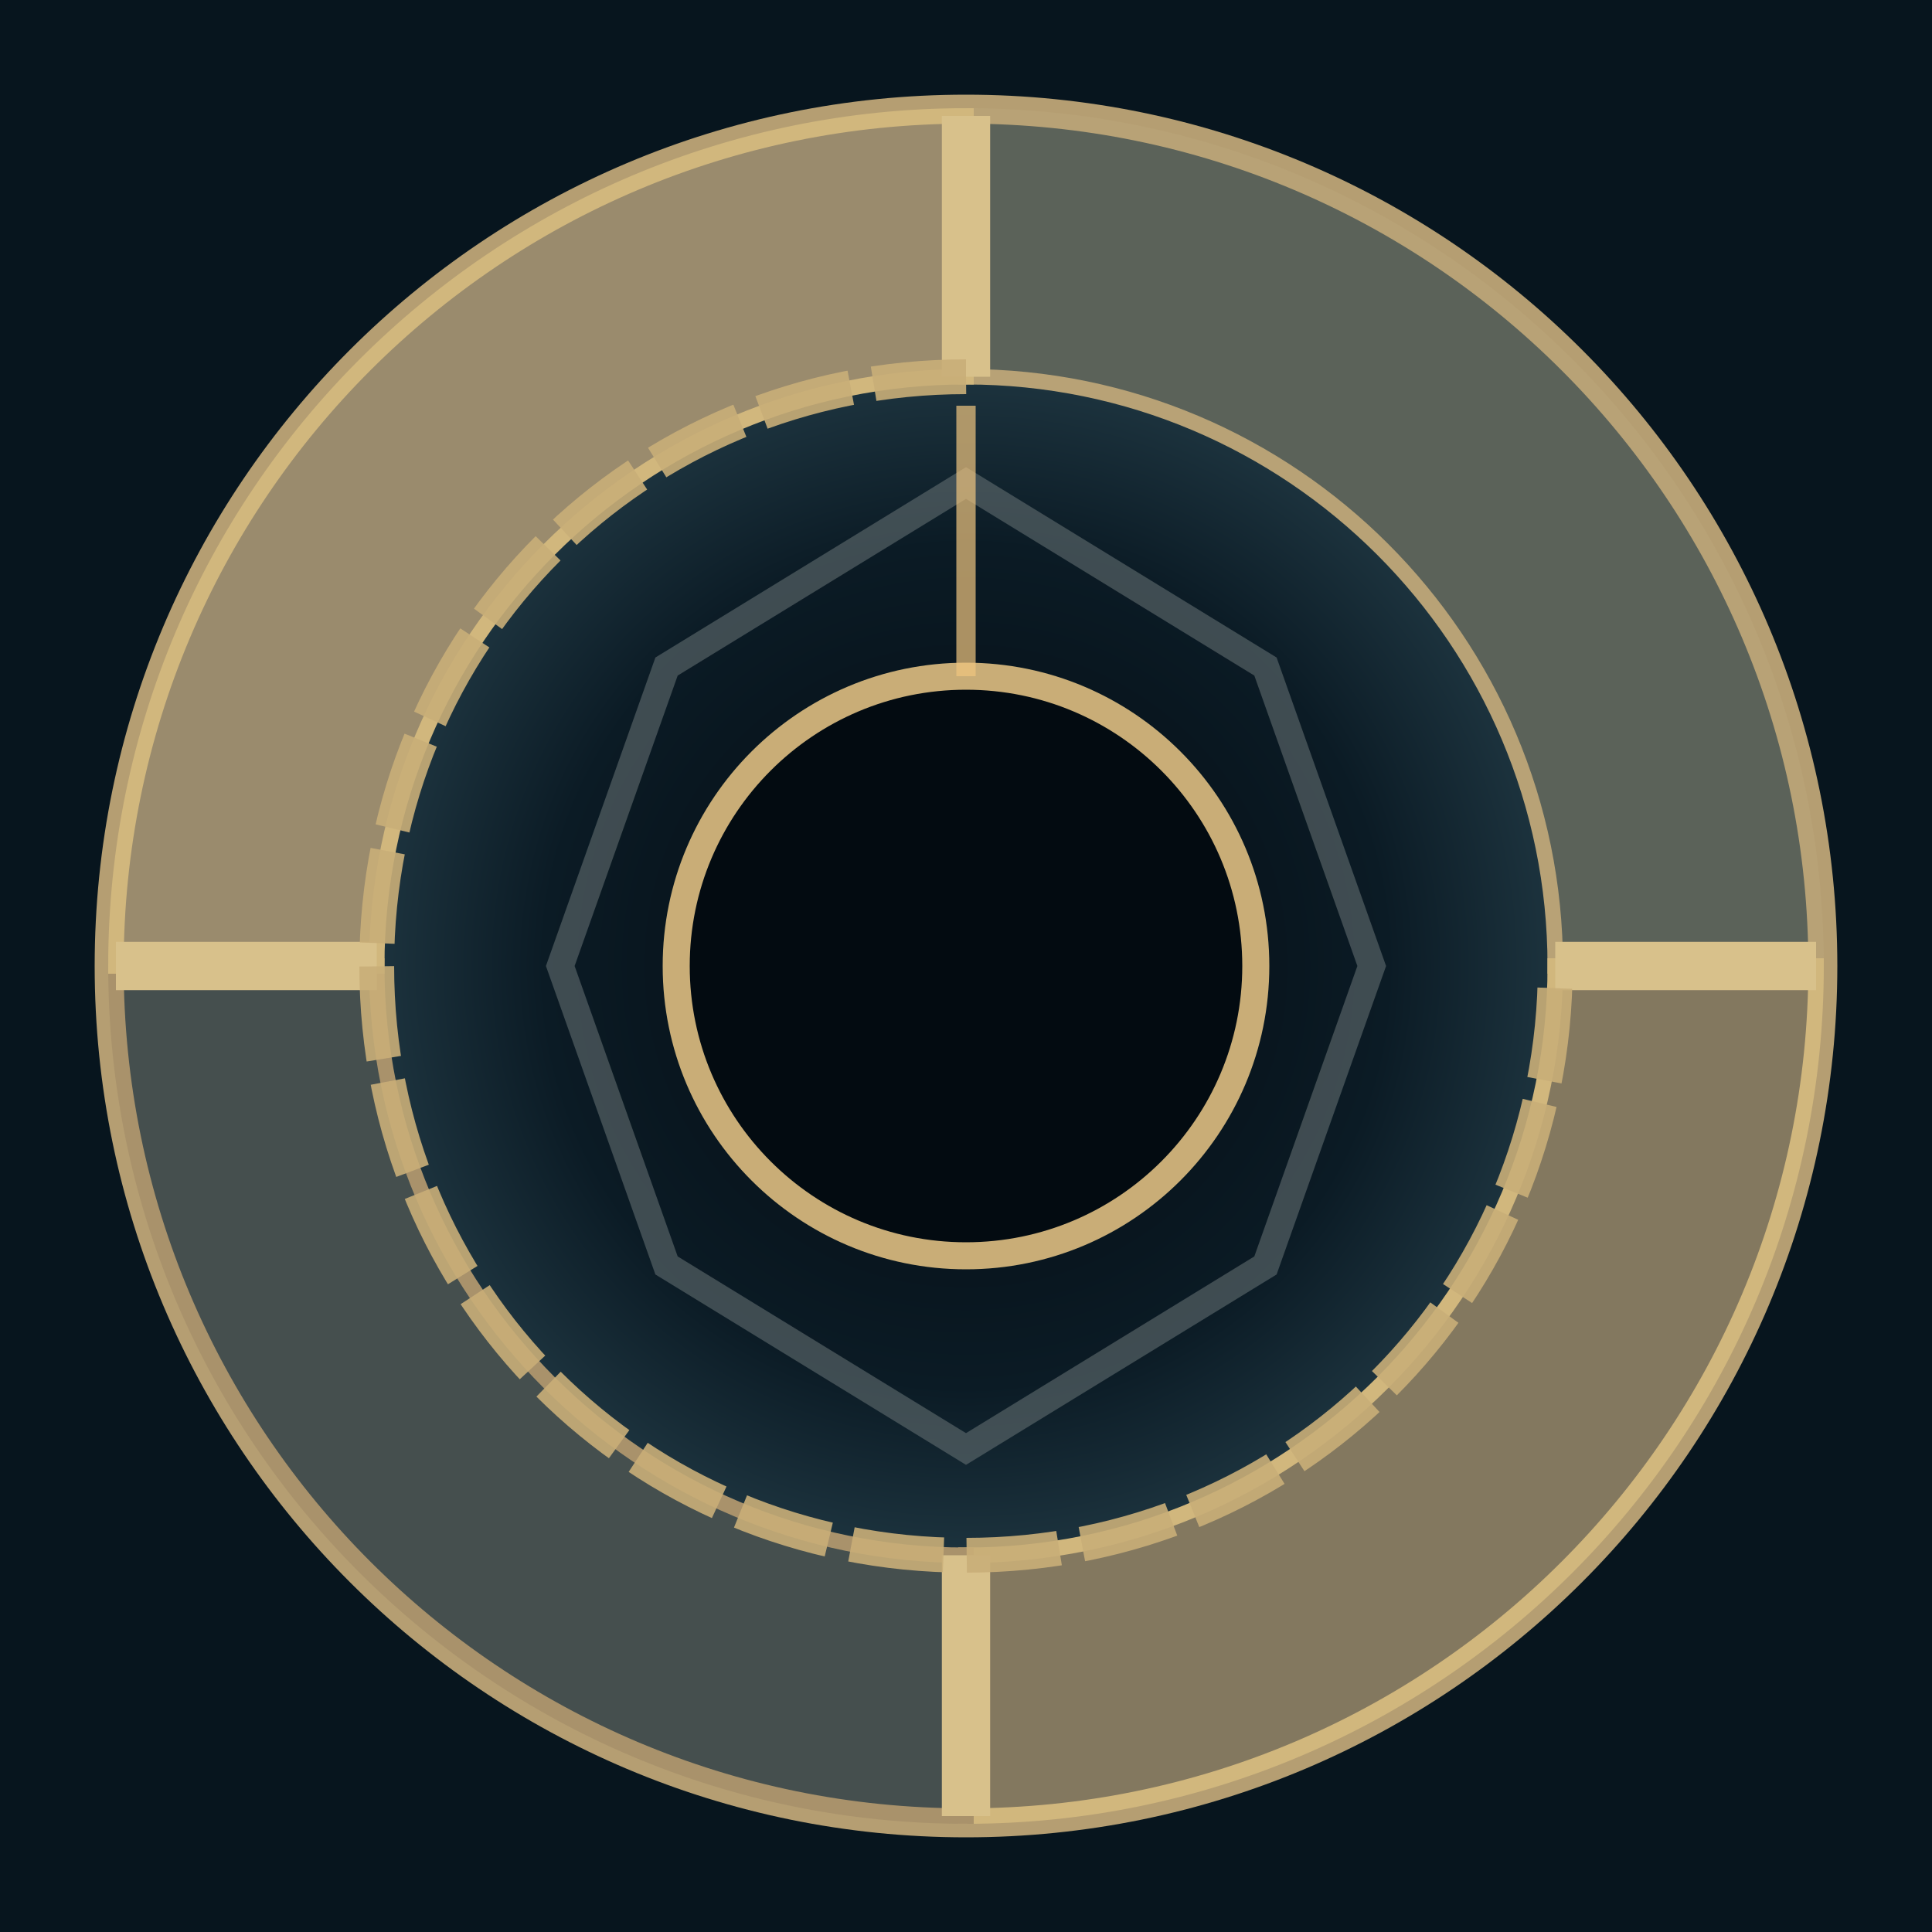
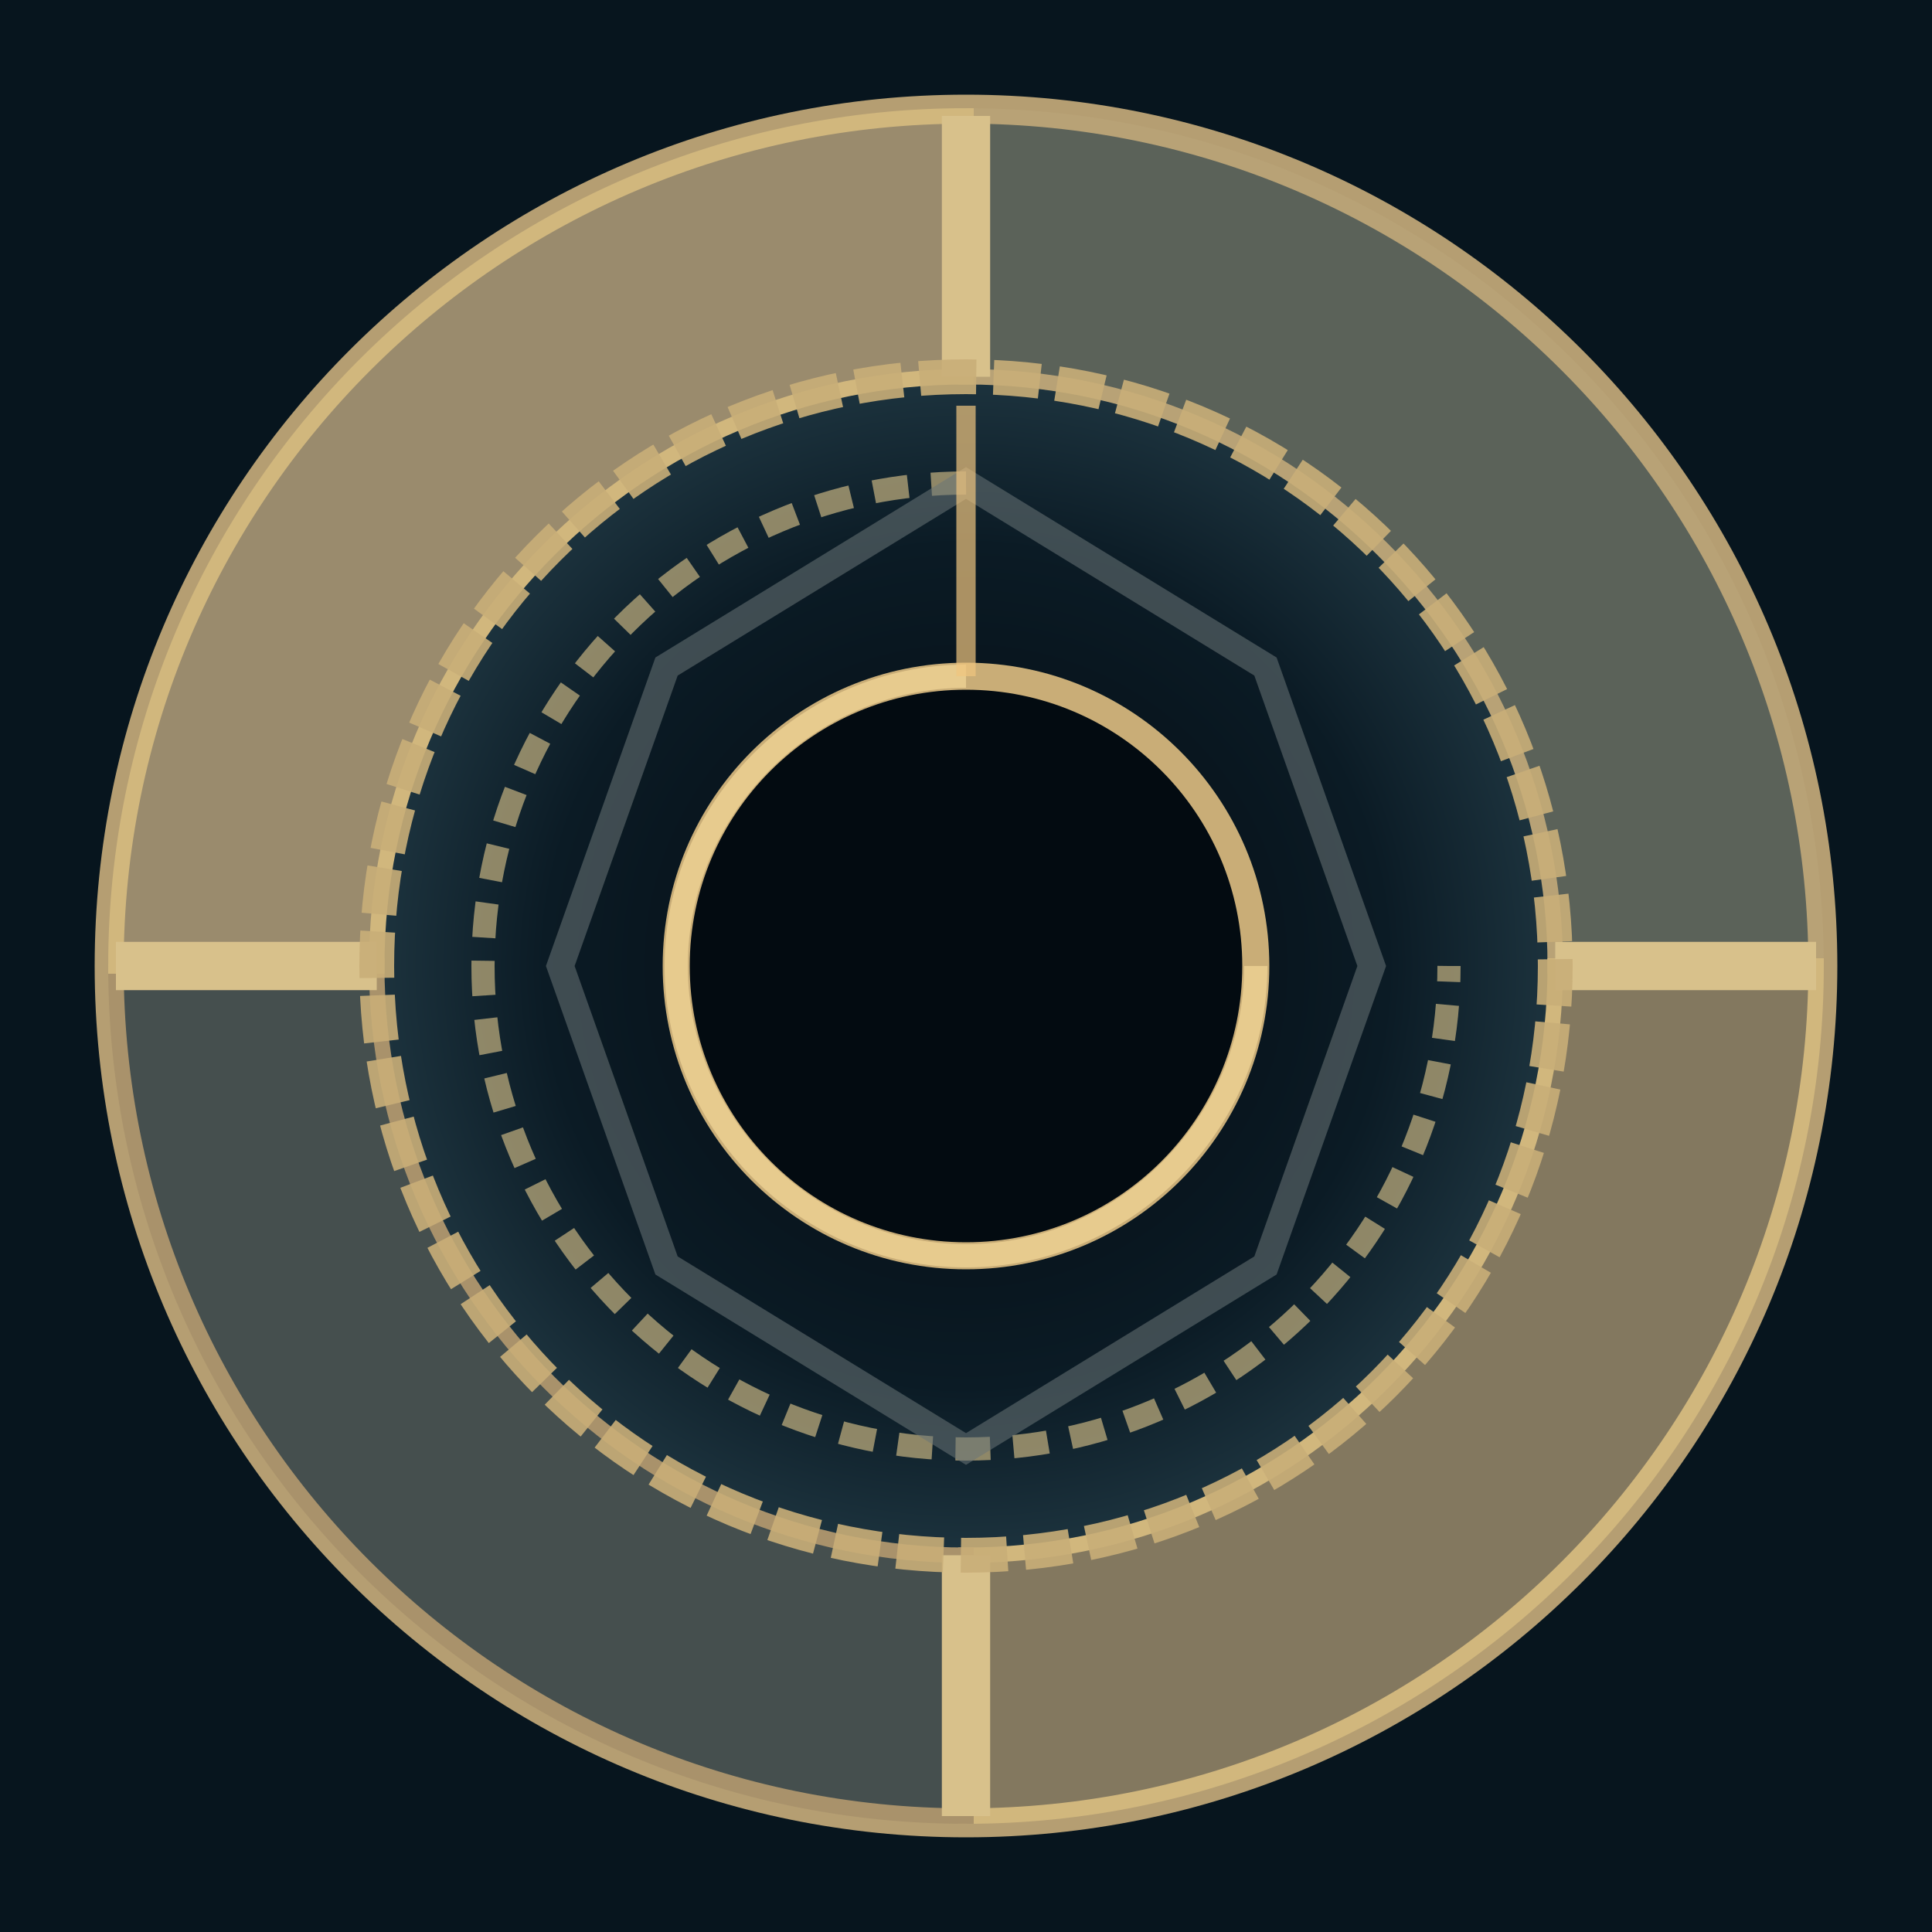
<svg xmlns="http://www.w3.org/2000/svg" viewBox="0 0 1000 1000">
  <defs>
    <radialGradient id="void">
      <stop stop-color="#02080e" />
      <stop offset=".7" stop-color="#0b1b25" />
      <stop offset="1" stop-color="#1e3540" />
    </radialGradient>
    <linearGradient id="stone" x2="1">
      <stop stop-color="#4b5655" />
      <stop offset=".55" stop-color="#93866d" />
      <stop offset="1" stop-color="#303f45" />
    </linearGradient>
  </defs>
  <rect width="1000" height="1000" fill="#07151e" />
  <circle cx="500" cy="500" r="440" fill="url(#stone)" stroke="#b59e72" stroke-width="22" />
  <circle cx="500" cy="500" r="315" fill="url(#void)" stroke="#d0b77e" stroke-width="18" />
  <path d="M500 60 A440 440 0 0 1 940 500 L805 500 A305 305 0 0 0 500 195Z" fill="#5b6259" stroke="#b8a276" stroke-width="8" />
  <path d="M940 500 A440 440 0 0 1 500 940 L500 805 A305 305 0 0 0 805 500Z" fill="#83785f" stroke="#d1b77d" stroke-width="8" />
  <path d="M500 940 A440 440 0 0 1 60 500 L195 500 A305 305 0 0 0 500 805Z" fill="#454f4e" stroke="#a9926b" stroke-width="8" />
  <path d="M60 500 A440 440 0 0 1 500 60 L500 195 A305 305 0 0 0 195 500Z" fill="#9a8b6d" stroke="#d1b77d" stroke-width="8" />
  <path d="M500 60V195M940 500H805M500 940V805M60 500H195" stroke="#d8c18b" stroke-width="25" />
-   <path d="M500 195c-170 0-305 135-305 305s135 305 305 305 305-135 305-305" fill="none" stroke="#c9ae78" stroke-width="18" stroke-dasharray="48 12" opacity=".9" />
+   <path d="M500 195c-170 0-305 135-305 305s135 305 305 305 305-135 305-305-135-305-305-305" fill="none" stroke="#c9ae78" stroke-width="18" stroke-dasharray="24 9" opacity=".9" />
+   <path d="M500 250c-138 0-250 112-250 250s112 250 250 250 250-112 250-250" fill="none" stroke="#e2c98e" stroke-width="12" stroke-dasharray="18 12" opacity=".6" />
  <path d="M500 250 655 345 710 500 655 655 500 750 345 655 290 500 345 345Z" fill="none" stroke="#697476" stroke-width="14" opacity=".55" />
  <circle cx="500" cy="500" r="150" fill="#030b11" stroke="#c9ad77" stroke-width="14" />
+   <path d="M500 350c-82 0-150 68-150 150s68 150 150 150 150-68 150-150" fill="none" stroke="#e7cb8e" stroke-width="12" />
  <path d="M500 350 500 210" stroke="#efc57f" stroke-width="10" opacity=".7" />
</svg>
